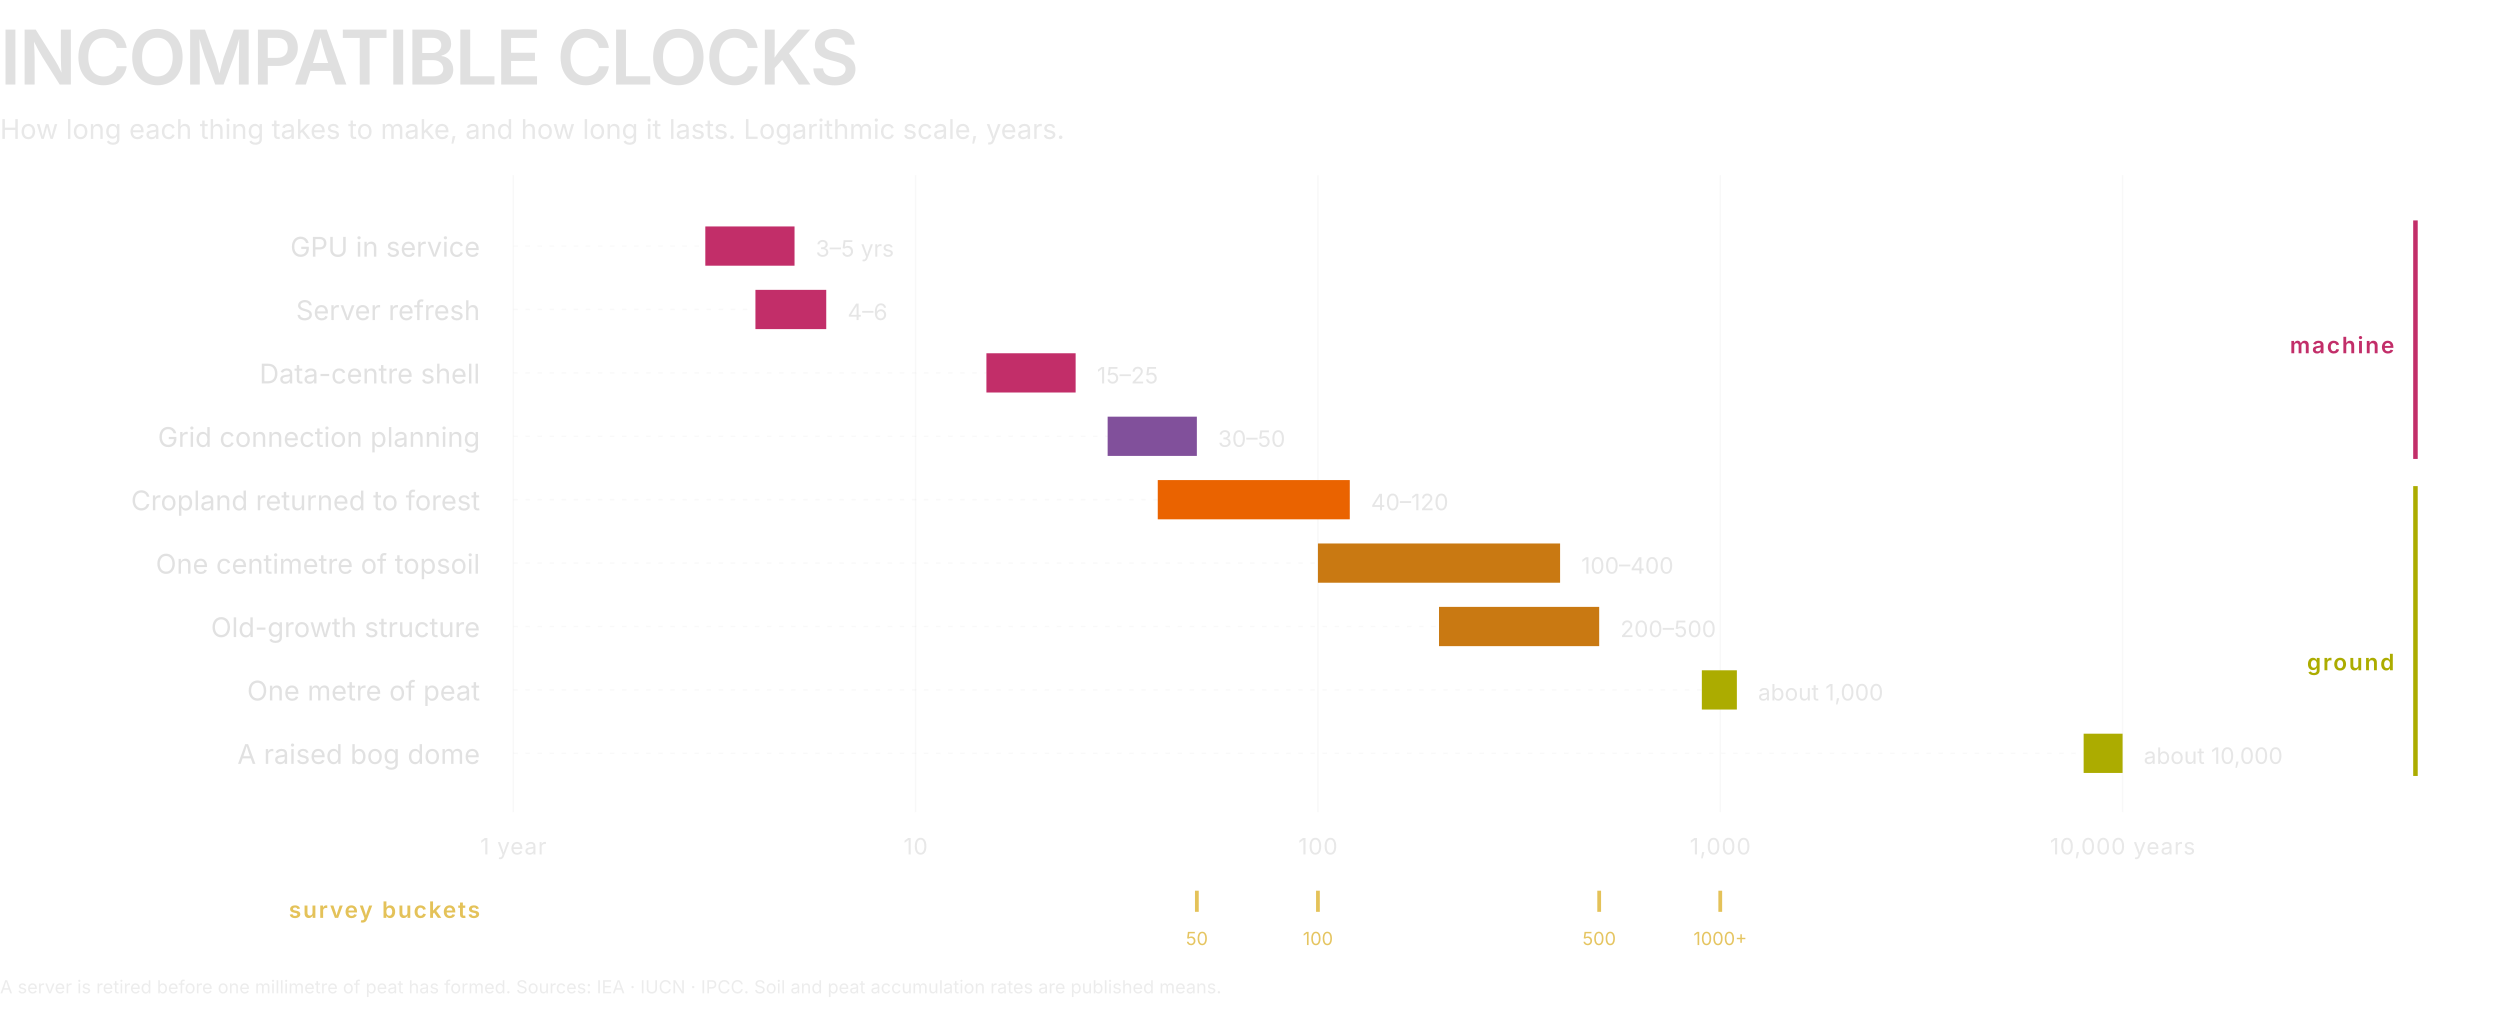
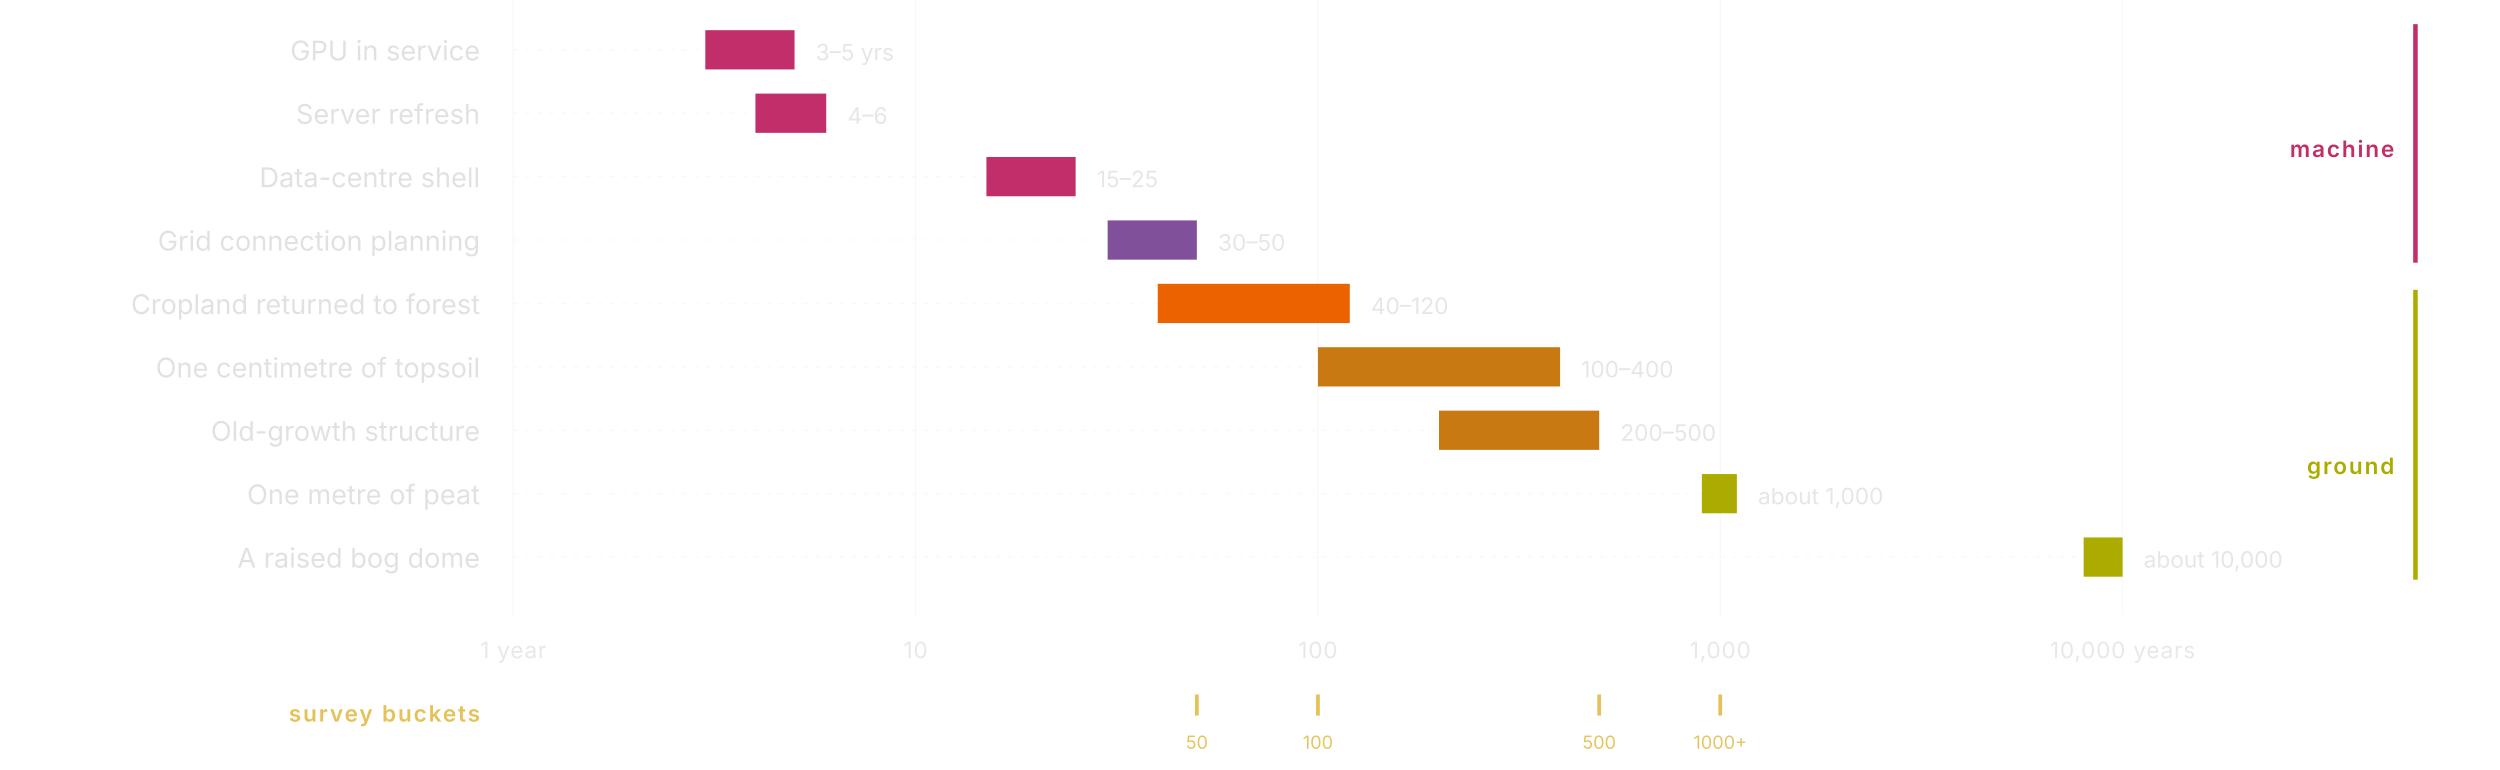
- <svg xmlns="http://www.w3.org/2000/svg" width="1656pt" height="678pt" viewBox="0 0 1656 678">
+ <svg xmlns="http://www.w3.org/2000/svg" viewBox="0 130 1656 510">
  <text x="0.0" y="56.0" font-size="50" fill="#e0e0e0" text-anchor="start" letter-spacing="-1.2" opacity="1" font-weight="600" font-family="Inter, 'Inter Tight', 'Helvetica Neue', Helvetica, Arial, sans-serif">INCOMPATIBLE CLOCKS</text>
  <text x="0.0" y="92.0" font-size="18" fill="#e0e0e0" text-anchor="start" letter-spacing="0" opacity="0.75" font-weight="400" font-family="Inter, 'Inter Tight', 'Helvetica Neue', Helvetica, Arial, sans-serif">How long each thing takes to make, and how long it lasts. Logarithmic scale, years.</text>
  <line x1="340.0" y1="116" x2="340.0" y2="538" stroke="#e0e0e0" stroke-width="1" opacity=".22" />
  <text x="340.0" y="566.0" font-size="15" fill="#e0e0e0" text-anchor="middle" letter-spacing="0.5" opacity="0.75" font-weight="400" font-family="Inter, 'Inter Tight', 'Helvetica Neue', Helvetica, Arial, sans-serif">1 year</text>
  <line x1="606.5" y1="116" x2="606.5" y2="538" stroke="#e0e0e0" stroke-width="1" opacity=".22" />
  <text x="606.5" y="566.0" font-size="15" fill="#e0e0e0" text-anchor="middle" letter-spacing="0.5" opacity="0.75" font-weight="400" font-family="Inter, 'Inter Tight', 'Helvetica Neue', Helvetica, Arial, sans-serif">10</text>
  <line x1="873.0" y1="116" x2="873.0" y2="538" stroke="#e0e0e0" stroke-width="1" opacity=".22" />
  <text x="873.0" y="566.0" font-size="15" fill="#e0e0e0" text-anchor="middle" letter-spacing="0.5" opacity="0.75" font-weight="400" font-family="Inter, 'Inter Tight', 'Helvetica Neue', Helvetica, Arial, sans-serif">100</text>
  <line x1="1139.5" y1="116" x2="1139.5" y2="538" stroke="#e0e0e0" stroke-width="1" opacity=".22" />
  <text x="1139.5" y="566.0" font-size="15" fill="#e0e0e0" text-anchor="middle" letter-spacing="0.5" opacity="0.75" font-weight="400" font-family="Inter, 'Inter Tight', 'Helvetica Neue', Helvetica, Arial, sans-serif">1,000</text>
  <line x1="1406.0" y1="116" x2="1406.0" y2="538" stroke="#e0e0e0" stroke-width="1" opacity=".22" />
  <text x="1406.0" y="566.0" font-size="15" fill="#e0e0e0" text-anchor="middle" letter-spacing="0.5" opacity="0.75" font-weight="400" font-family="Inter, 'Inter Tight', 'Helvetica Neue', Helvetica, Arial, sans-serif">10,000 years</text>
  <text x="318.0" y="170.0" font-size="18" fill="#e0e0e0" text-anchor="end" letter-spacing="0" opacity="0.95" font-weight="400" font-family="Inter, 'Inter Tight', 'Helvetica Neue', Helvetica, Arial, sans-serif">GPU in service</text>
  <line x1="340" y1="163" x2="467.2" y2="163" stroke="#e0e0e0" stroke-width="1" opacity=".18" stroke-dasharray="3 5" />
  <rect x="467.2" y="150" width="59.1" height="26" fill="#c22e69" />
  <text x="540.3" y="170.0" font-size="15" fill="#e0e0e0" text-anchor="start" letter-spacing="0" opacity="0.8" font-weight="400" font-family="Inter, 'Inter Tight', 'Helvetica Neue', Helvetica, Arial, sans-serif">3–5 yrs</text>
  <text x="318.0" y="212.0" font-size="18" fill="#e0e0e0" text-anchor="end" letter-spacing="0" opacity="0.95" font-weight="400" font-family="Inter, 'Inter Tight', 'Helvetica Neue', Helvetica, Arial, sans-serif">Server refresh</text>
  <line x1="340" y1="205" x2="500.4" y2="205" stroke="#e0e0e0" stroke-width="1" opacity=".18" stroke-dasharray="3 5" />
  <rect x="500.4" y="192" width="46.9" height="26" fill="#c22e69" />
  <text x="561.4" y="212.0" font-size="15" fill="#e0e0e0" text-anchor="start" letter-spacing="0" opacity="0.8" font-weight="400" font-family="Inter, 'Inter Tight', 'Helvetica Neue', Helvetica, Arial, sans-serif">4–6</text>
  <text x="318.0" y="254.0" font-size="18" fill="#e0e0e0" text-anchor="end" letter-spacing="0" opacity="0.95" font-weight="400" font-family="Inter, 'Inter Tight', 'Helvetica Neue', Helvetica, Arial, sans-serif">Data-centre shell</text>
  <line x1="340" y1="247" x2="653.4" y2="247" stroke="#e0e0e0" stroke-width="1" opacity=".18" stroke-dasharray="3 5" />
  <rect x="653.4" y="234" width="59.1" height="26" fill="#c22e69" />
  <text x="726.6" y="254.0" font-size="15" fill="#e0e0e0" text-anchor="start" letter-spacing="0" opacity="0.8" font-weight="400" font-family="Inter, 'Inter Tight', 'Helvetica Neue', Helvetica, Arial, sans-serif">15–25</text>
  <text x="318.0" y="296.0" font-size="18" fill="#e0e0e0" text-anchor="end" letter-spacing="0" opacity="0.95" font-weight="400" font-family="Inter, 'Inter Tight', 'Helvetica Neue', Helvetica, Arial, sans-serif">Grid connection planning</text>
  <line x1="340" y1="289" x2="733.7" y2="289" stroke="#e0e0e0" stroke-width="1" opacity=".18" stroke-dasharray="3 5" />
  <rect x="733.7" y="276" width="59.1" height="26" fill="#81509b" />
  <text x="806.8" y="296.0" font-size="15" fill="#e0e0e0" text-anchor="start" letter-spacing="0" opacity="0.8" font-weight="400" font-family="Inter, 'Inter Tight', 'Helvetica Neue', Helvetica, Arial, sans-serif">30–50</text>
  <text x="318.0" y="338.0" font-size="18" fill="#e0e0e0" text-anchor="end" letter-spacing="0" opacity="0.95" font-weight="400" font-family="Inter, 'Inter Tight', 'Helvetica Neue', Helvetica, Arial, sans-serif">Cropland returned to forest</text>
  <line x1="340" y1="331" x2="766.9" y2="331" stroke="#e0e0e0" stroke-width="1" opacity=".18" stroke-dasharray="3 5" />
  <rect x="766.9" y="318" width="127.2" height="26" fill="#ea6300" />
  <text x="908.1" y="338.0" font-size="15" fill="#e0e0e0" text-anchor="start" letter-spacing="0" opacity="0.8" font-weight="400" font-family="Inter, 'Inter Tight', 'Helvetica Neue', Helvetica, Arial, sans-serif">40–120</text>
  <text x="318.0" y="380.0" font-size="18" fill="#e0e0e0" text-anchor="end" letter-spacing="0" opacity="0.95" font-weight="400" font-family="Inter, 'Inter Tight', 'Helvetica Neue', Helvetica, Arial, sans-serif">One centimetre of topsoil</text>
  <line x1="340" y1="373" x2="873.0" y2="373" stroke="#e0e0e0" stroke-width="1" opacity=".18" stroke-dasharray="3 5" />
  <rect x="873.0" y="360" width="160.4" height="26" fill="#c97912" />
  <text x="1047.4" y="380.0" font-size="15" fill="#e0e0e0" text-anchor="start" letter-spacing="0" opacity="0.8" font-weight="400" font-family="Inter, 'Inter Tight', 'Helvetica Neue', Helvetica, Arial, sans-serif">100–400</text>
  <text x="318.0" y="422.0" font-size="18" fill="#e0e0e0" text-anchor="end" letter-spacing="0" opacity="0.95" font-weight="400" font-family="Inter, 'Inter Tight', 'Helvetica Neue', Helvetica, Arial, sans-serif">Old-growth structure</text>
  <line x1="340" y1="415" x2="953.2" y2="415" stroke="#e0e0e0" stroke-width="1" opacity=".18" stroke-dasharray="3 5" />
  <rect x="953.2" y="402" width="106.1" height="26" fill="#c97912" />
  <text x="1073.3" y="422.0" font-size="15" fill="#e0e0e0" text-anchor="start" letter-spacing="0" opacity="0.8" font-weight="400" font-family="Inter, 'Inter Tight', 'Helvetica Neue', Helvetica, Arial, sans-serif">200–500</text>
  <text x="318.0" y="464.0" font-size="18" fill="#e0e0e0" text-anchor="end" letter-spacing="0" opacity="0.95" font-weight="400" font-family="Inter, 'Inter Tight', 'Helvetica Neue', Helvetica, Arial, sans-serif">One metre of peat</text>
  <line x1="340" y1="457" x2="1127.3" y2="457" stroke="#e0e0e0" stroke-width="1" opacity=".18" stroke-dasharray="3 5" />
  <rect x="1127.3" y="444" width="23.2" height="26" fill="#acac00" />
  <text x="1164.5" y="464.0" font-size="15" fill="#e0e0e0" text-anchor="start" letter-spacing="0" opacity="0.8" font-weight="400" font-family="Inter, 'Inter Tight', 'Helvetica Neue', Helvetica, Arial, sans-serif">about 1,000</text>
  <text x="318.0" y="506.0" font-size="18" fill="#e0e0e0" text-anchor="end" letter-spacing="0" opacity="0.95" font-weight="400" font-family="Inter, 'Inter Tight', 'Helvetica Neue', Helvetica, Arial, sans-serif">A raised bog dome</text>
  <line x1="340" y1="499" x2="1380.2" y2="499" stroke="#e0e0e0" stroke-width="1" opacity=".18" stroke-dasharray="3 5" />
  <rect x="1380.2" y="486" width="25.8" height="26" fill="#acac00" />
  <text x="1420.0" y="506.0" font-size="15" fill="#e0e0e0" text-anchor="start" letter-spacing="0" opacity="0.8" font-weight="400" font-family="Inter, 'Inter Tight', 'Helvetica Neue', Helvetica, Arial, sans-serif">about 10,000</text>
  <line x1="1600" y1="146" x2="1600" y2="304" stroke="#c22e69" stroke-width="3" />
  <text x="1586.0" y="234.0" font-size="15" fill="#c22e69" text-anchor="end" letter-spacing="1.2" opacity="1" font-weight="600" font-family="Inter, 'Inter Tight', 'Helvetica Neue', Helvetica, Arial, sans-serif">machine</text>
  <line x1="1600" y1="322" x2="1600" y2="514" stroke="#acac00" stroke-width="3" />
  <text x="1586.0" y="444.0" font-size="15" fill="#acac00" text-anchor="end" letter-spacing="1.2" opacity="1" font-weight="600" font-family="Inter, 'Inter Tight', 'Helvetica Neue', Helvetica, Arial, sans-serif">ground</text>
  <text x="318.0" y="608.0" font-size="15" fill="#e4c259" text-anchor="end" letter-spacing="1.2" opacity="1" font-weight="600" font-family="Inter, 'Inter Tight', 'Helvetica Neue', Helvetica, Arial, sans-serif">survey buckets</text>
  <line x1="792.8" y1="590" x2="792.8" y2="604" stroke="#e4c259" stroke-width="2.5" />
  <text x="792.8" y="626.0" font-size="12" fill="#e4c259" text-anchor="middle" letter-spacing="0" opacity="0.95" font-weight="400" font-family="Inter, 'Inter Tight', 'Helvetica Neue', Helvetica, Arial, sans-serif">50</text>
  <line x1="873.0" y1="590" x2="873.0" y2="604" stroke="#e4c259" stroke-width="2.5" />
  <text x="873.0" y="626.0" font-size="12" fill="#e4c259" text-anchor="middle" letter-spacing="0" opacity="0.95" font-weight="400" font-family="Inter, 'Inter Tight', 'Helvetica Neue', Helvetica, Arial, sans-serif">100</text>
  <line x1="1059.3" y1="590" x2="1059.3" y2="604" stroke="#e4c259" stroke-width="2.5" />
  <text x="1059.3" y="626.0" font-size="12" fill="#e4c259" text-anchor="middle" letter-spacing="0" opacity="0.95" font-weight="400" font-family="Inter, 'Inter Tight', 'Helvetica Neue', Helvetica, Arial, sans-serif">500</text>
  <line x1="1139.5" y1="590" x2="1139.5" y2="604" stroke="#e4c259" stroke-width="2.5" />
  <text x="1139.5" y="626.0" font-size="12" fill="#e4c259" text-anchor="middle" letter-spacing="0" opacity="0.95" font-weight="400" font-family="Inter, 'Inter Tight', 'Helvetica Neue', Helvetica, Arial, sans-serif">1000+</text>
  <text x="0.0" y="658.0" font-size="12" fill="#e0e0e0" text-anchor="start" letter-spacing="0" opacity="0.6" font-weight="400" font-family="Inter, 'Inter Tight', 'Helvetica Neue', Helvetica, Arial, sans-serif">A server is retired before one millimetre of peat has formed. Sources: IEA · IUCN · IPCC. Soil and peat accumulation rates are published means.</text>
</svg>
